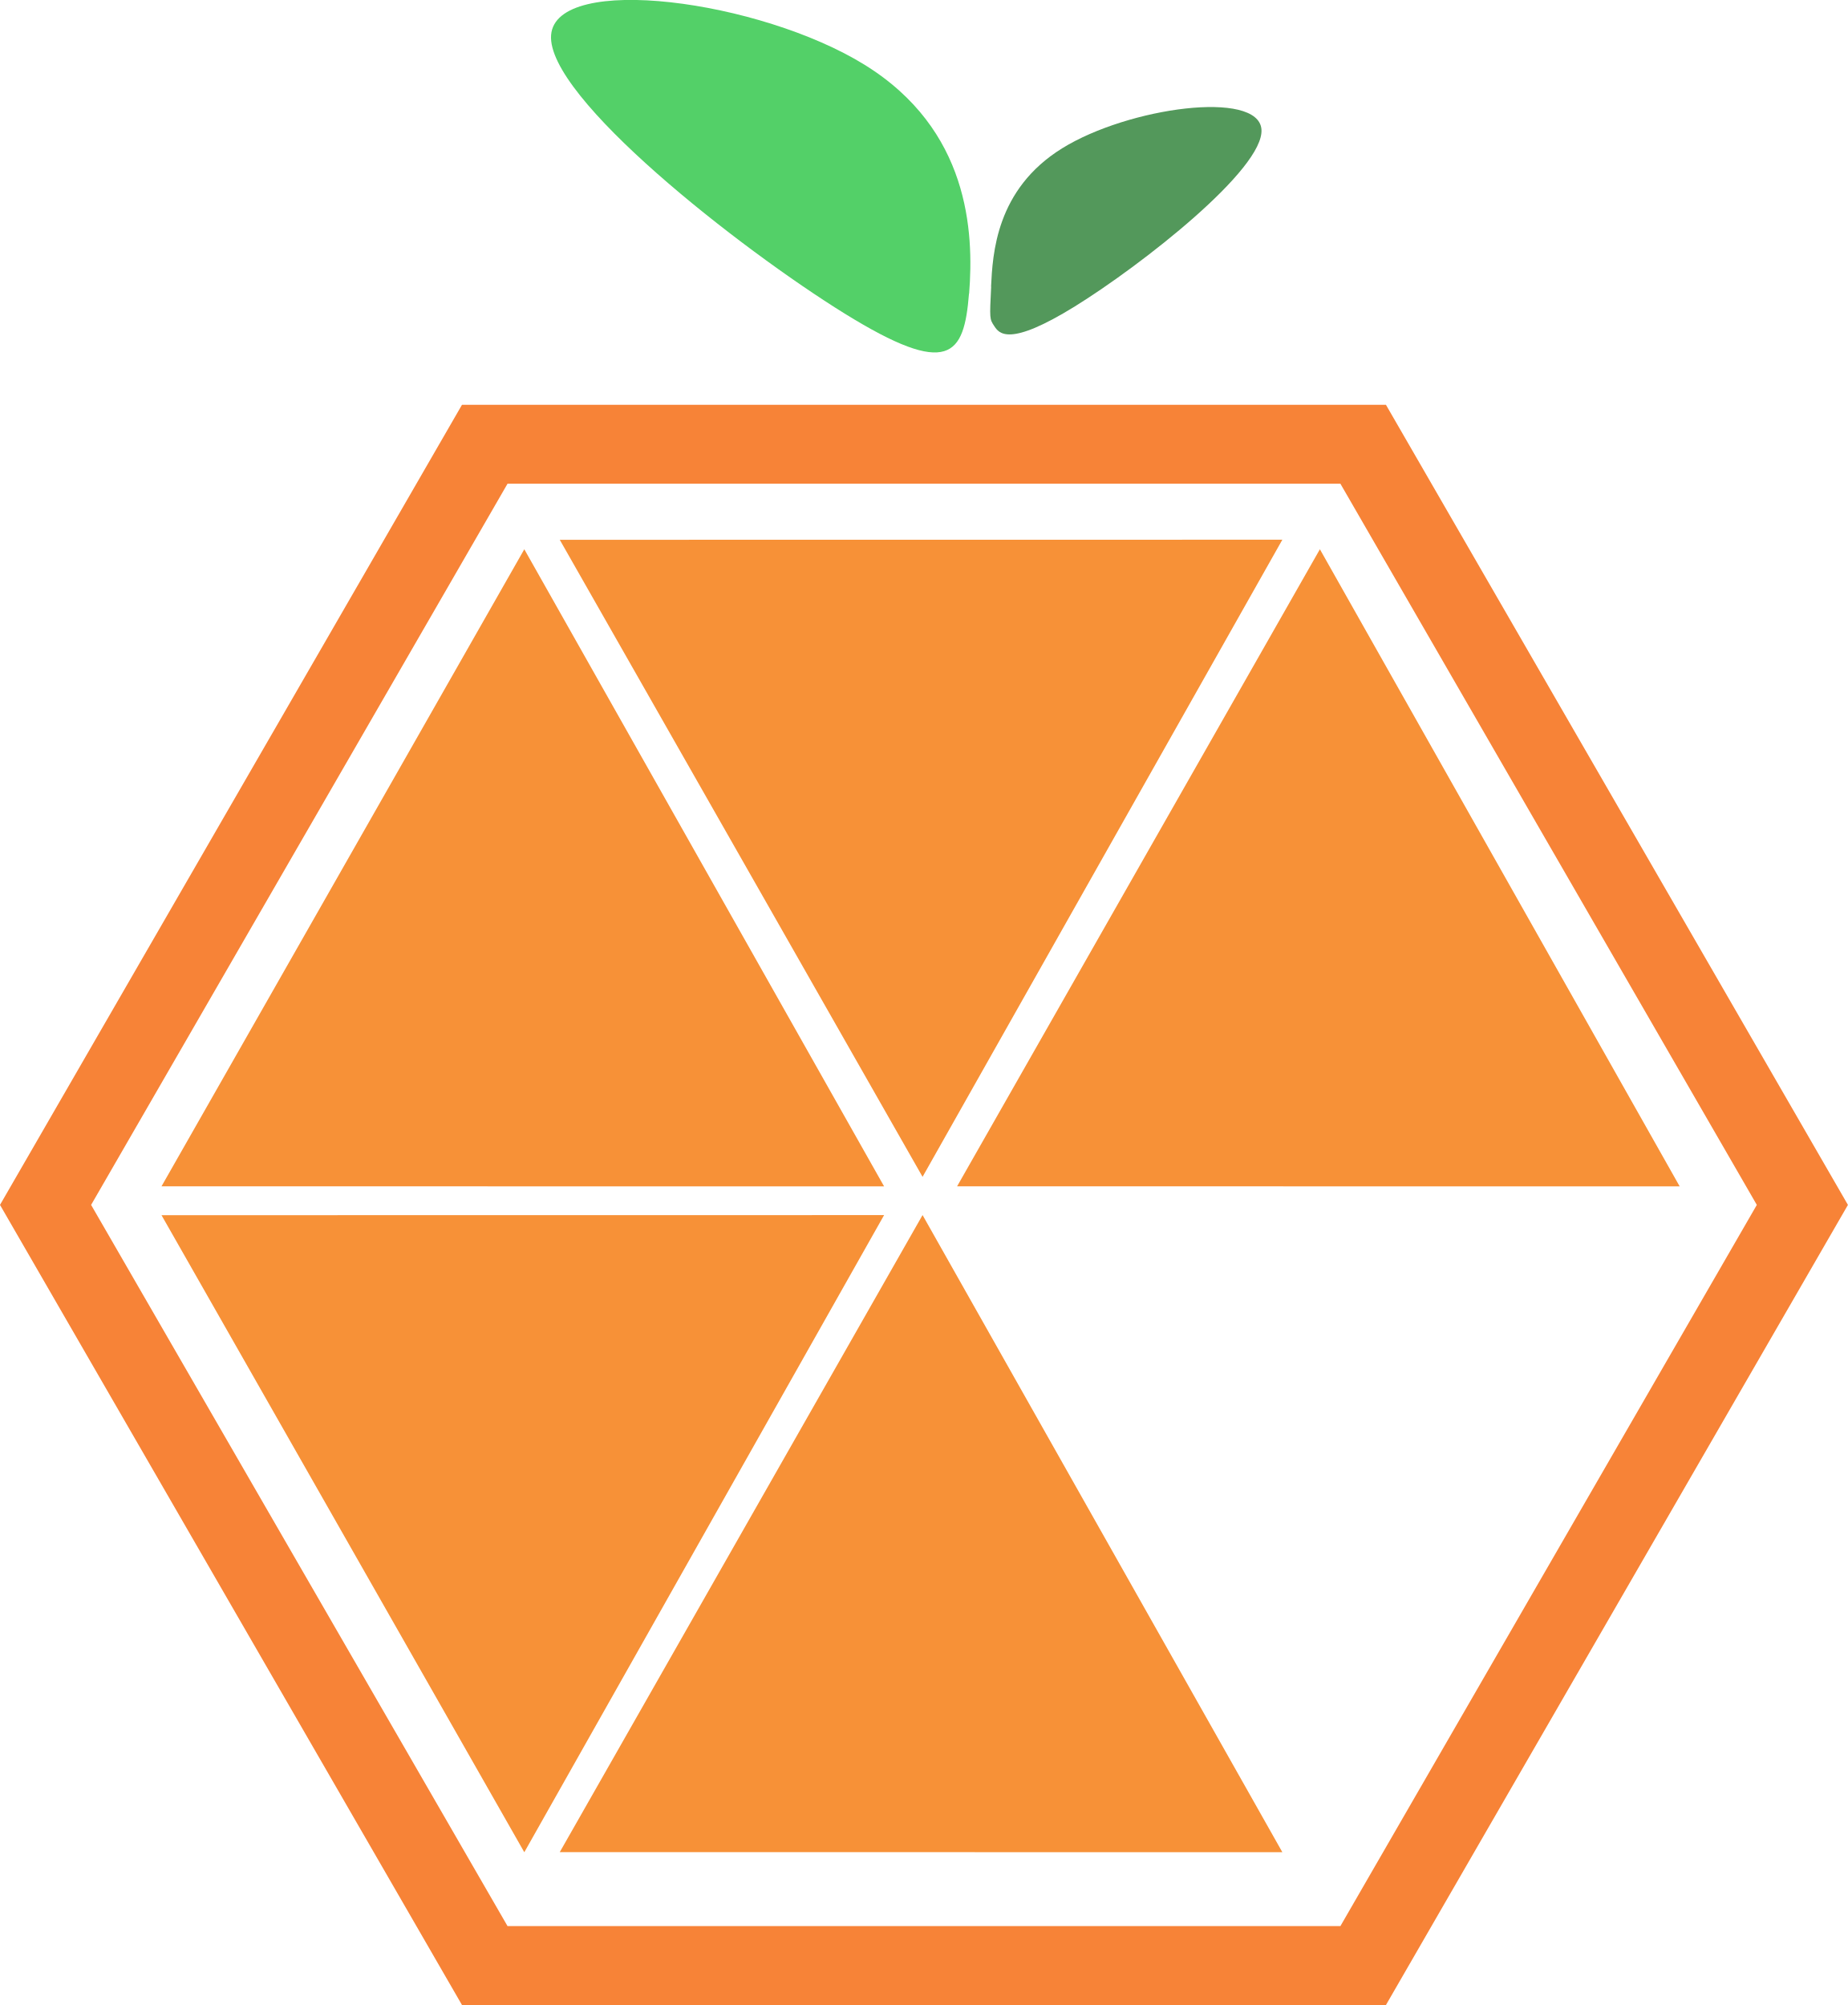
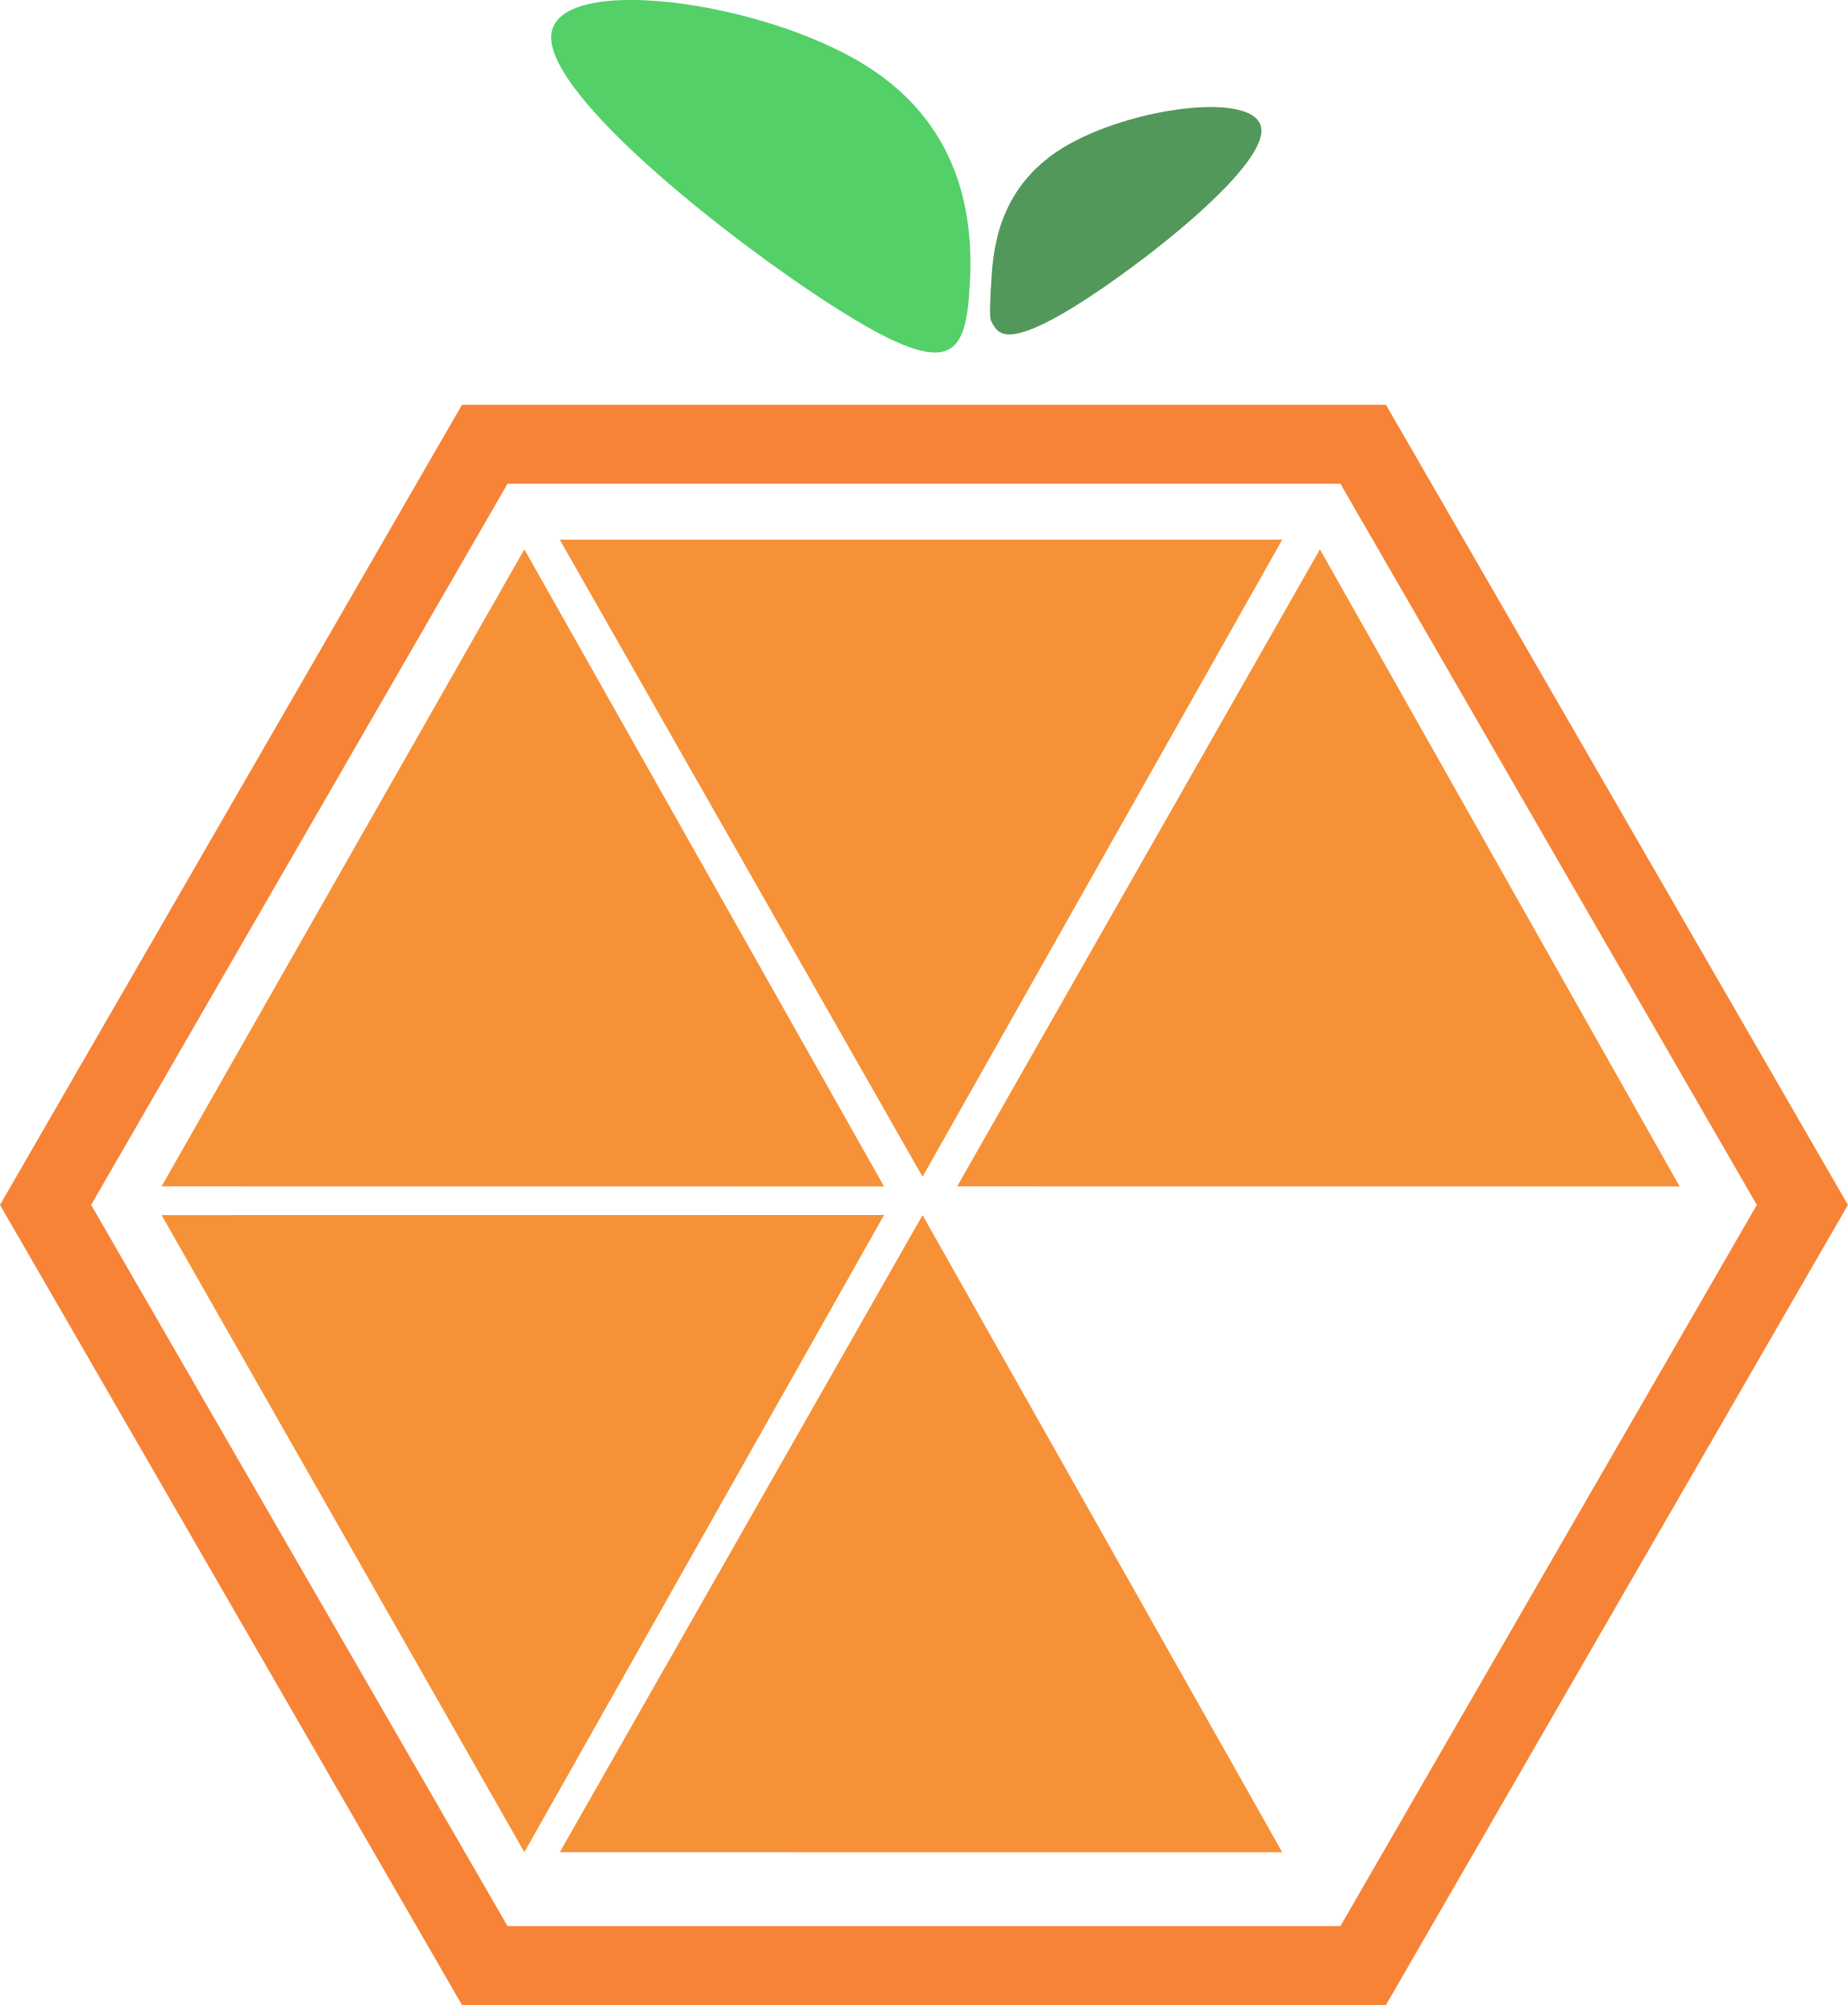
- <svg xmlns="http://www.w3.org/2000/svg" width="60.468" height="65.614" viewBox="0 0 15.999 17.36" version="1.1" id="svg5" xml:space="preserve">
+ <svg xmlns="http://www.w3.org/2000/svg" width="50.074" height="54.335" viewBox="0 0 13.249 14.376" version="1.1" id="svg5" xml:space="preserve">
  <defs id="defs2" />
  <g id="layer1" transform="translate(-436.7127,-34.47446)">
-     <path style="fill:none;fill-opacity:1;stroke:#f78337;stroke-width:20.225;stroke-linecap:round;stroke-miterlimit:4;stroke-dasharray:none;stroke-opacity:1" id="path6036-1-5" transform="matrix(0.0337759,0,0,0.0337759,457.166,55.04908)" clip-path="none" d="m -256.138,-105.278 -225.163,-1e-5 -112.581,-194.997 112.581,-194.997 225.163,1e-5 112.581,194.997 z" />
-     <path style="fill:#f79137;fill-opacity:1;stroke:none;stroke-width:0;stroke-linecap:butt;stroke-linejoin:miter;stroke-miterlimit:4;stroke-dasharray:none;stroke-opacity:1" d="m 441.252,39.23 -3.141,5.516 6.256,6.93e-4 z" id="path7748-8" />
-     <path style="fill:#f79137;fill-opacity:1;stroke:none;stroke-width:0;stroke-linecap:butt;stroke-linejoin:miter;stroke-miterlimit:4;stroke-dasharray:none;stroke-opacity:1" d="m 444.7,44.995 -3.141,5.516 6.256,6.93e-4 z" id="path7748-7-9" clip-path="none" />
-     <path style="fill:#f79137;fill-opacity:1;stroke:none;stroke-width:0;stroke-linecap:butt;stroke-linejoin:miter;stroke-miterlimit:4;stroke-dasharray:none;stroke-opacity:1" d="m 441.252,50.512 -3.141,-5.516 6.256,-6.93e-4 z" id="path7748-4-5" />
-     <path style="fill:#f79137;fill-opacity:1;stroke:none;stroke-width:0;stroke-linecap:butt;stroke-linejoin:miter;stroke-miterlimit:4;stroke-dasharray:none;stroke-opacity:1" d="m 444.7,44.664 -3.141,-5.516 6.256,-6.94e-4 z" id="path7748-4-9-2" clip-path="none" />
-     <path style="fill:#53d068;fill-opacity:1;stroke:none;stroke-width:0.221;stroke-linecap:butt;stroke-linejoin:miter;stroke-miterlimit:4;stroke-dasharray:none;stroke-opacity:1" d="m 445.103,37.017 c 0.043,-0.538 0,-1.422 -0.905,-1.982 -0.905,-0.56 -2.671,-0.797 -2.714,-0.258 -0.043,0.538 1.637,1.852 2.541,2.412 0.905,0.56 1.034,0.366 1.077,-0.172 z" id="path5930-1" />
-     <path style="fill:#53985b;fill-opacity:1;stroke:none;stroke-width:0.141;stroke-linecap:butt;stroke-linejoin:miter;stroke-miterlimit:4;stroke-dasharray:none;stroke-opacity:1" d="m 445.293,36.956 c 0.014,-0.281 0.041,-0.842 0.616,-1.198 0.575,-0.356 1.697,-0.507 1.725,-0.164 0.027,0.342 -1.04,1.177 -1.615,1.533 -0.575,0.356 -0.657,0.233 -0.698,0.171 -0.041,-0.062 -0.041,-0.062 -0.027,-0.342 z" id="path5930-1-0" />
-     <path style="fill:#f79137;fill-opacity:1;stroke:none;stroke-width:0;stroke-linecap:butt;stroke-linejoin:miter;stroke-miterlimit:4;stroke-dasharray:none;stroke-opacity:1" d="m 448.14,39.23 -3.141,5.516 6.256,6.93e-4 z" id="path7748-8-0" />
+     <path style="fill:none;fill-opacity:1;stroke:#f78337;stroke-width:20.225;stroke-linecap:round;stroke-miterlimit:4;stroke-dasharray:none;stroke-opacity:1" id="path6036-1-5" transform="matrix(0.0279701,0,0,0.0279701,453.6503,51.51247)" clip-path="none" d="m -256.138,-105.278 -225.163,-1e-5 -112.581,-194.997 112.581,-194.997 225.163,1e-5 112.581,194.997 z" />
+     <path style="fill:#f79137;fill-opacity:1;stroke:none;stroke-width:0;stroke-linecap:butt;stroke-linejoin:miter;stroke-miterlimit:4;stroke-dasharray:none;stroke-opacity:1" d="m 440.472,38.413 -2.601,4.568 5.18,5.74e-4 z" id="path7748-8" />
+     <path style="fill:#f79137;fill-opacity:1;stroke:none;stroke-width:0;stroke-linecap:butt;stroke-linejoin:miter;stroke-miterlimit:4;stroke-dasharray:none;stroke-opacity:1" d="m 443.327,43.187 -2.601,4.568 5.18,5.74e-4 z" id="path7748-7-9" clip-path="none" />
+     <path style="fill:#f79137;fill-opacity:1;stroke:none;stroke-width:0;stroke-linecap:butt;stroke-linejoin:miter;stroke-miterlimit:4;stroke-dasharray:none;stroke-opacity:1" d="m 440.472,47.755 -2.601,-4.568 5.18,-5.74e-4 z" id="path7748-4-5" />
+     <path style="fill:#f79137;fill-opacity:1;stroke:none;stroke-width:0;stroke-linecap:butt;stroke-linejoin:miter;stroke-miterlimit:4;stroke-dasharray:none;stroke-opacity:1" d="m 443.327,42.912 -2.601,-4.568 5.18,-5.75e-4 z" id="path7748-4-9-2" clip-path="none" />
+     <path style="fill:#53d068;fill-opacity:1;stroke:none;stroke-width:0.183;stroke-linecap:butt;stroke-linejoin:miter;stroke-miterlimit:4;stroke-dasharray:none;stroke-opacity:1" d="m 443.661,36.58 c 0.036,-0.446 0,-1.177 -0.749,-1.641 -0.749,-0.464 -2.212,-0.66 -2.247,-0.214 -0.036,0.446 1.356,1.534 2.105,1.998 0.749,0.464 0.856,0.303 0.892,-0.143 z" id="path5930-1" />
+     <path style="fill:#53985b;fill-opacity:1;stroke:none;stroke-width:0.116;stroke-linecap:butt;stroke-linejoin:miter;stroke-miterlimit:4;stroke-dasharray:none;stroke-opacity:1" d="m 443.818,36.529 c 0.011,-0.232 0.034,-0.697 0.51,-0.992 0.476,-0.295 1.406,-0.419 1.428,-0.136 0.023,0.283 -0.862,0.975 -1.338,1.27 -0.476,0.295 -0.544,0.193 -0.578,0.142 -0.034,-0.051 -0.034,-0.051 -0.023,-0.283 z" id="path5930-1-0" />
+     <path style="fill:#f79137;fill-opacity:1;stroke:none;stroke-width:0;stroke-linecap:butt;stroke-linejoin:miter;stroke-miterlimit:4;stroke-dasharray:none;stroke-opacity:1" d="m 446.176,38.413 -2.601,4.568 5.18,5.73e-4 z" id="path7748-8-0" />
  </g>
</svg>
